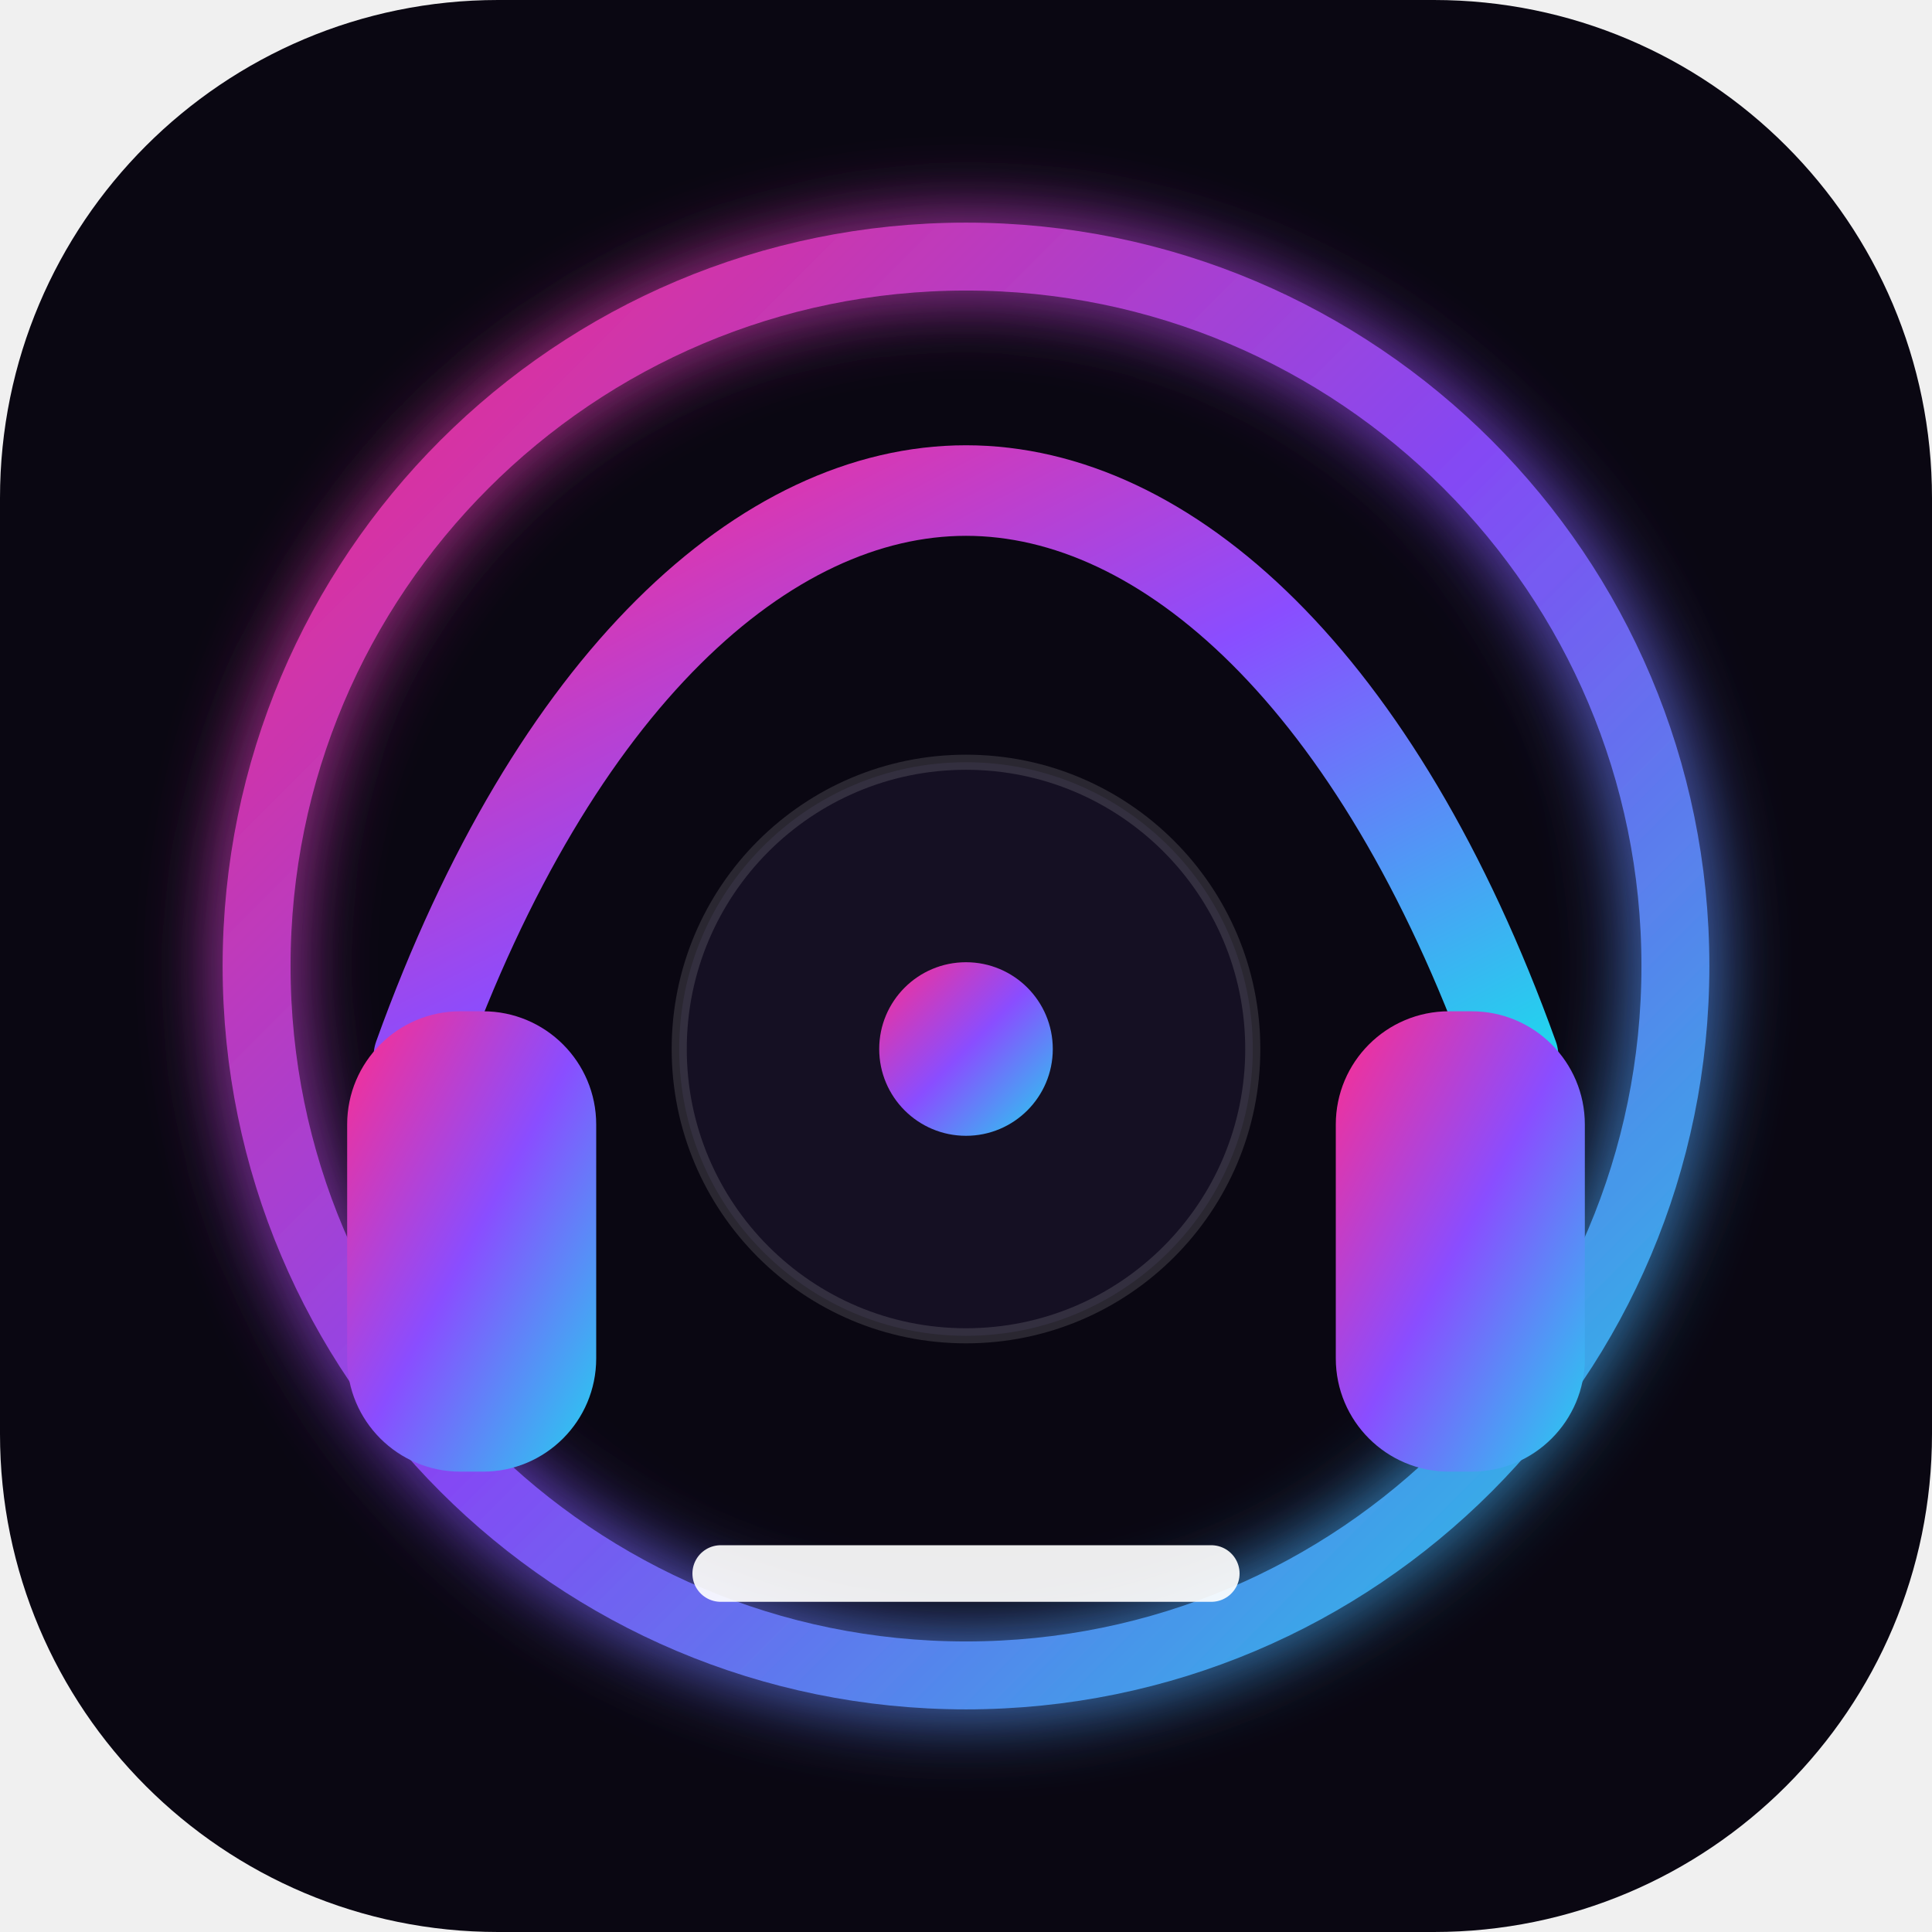
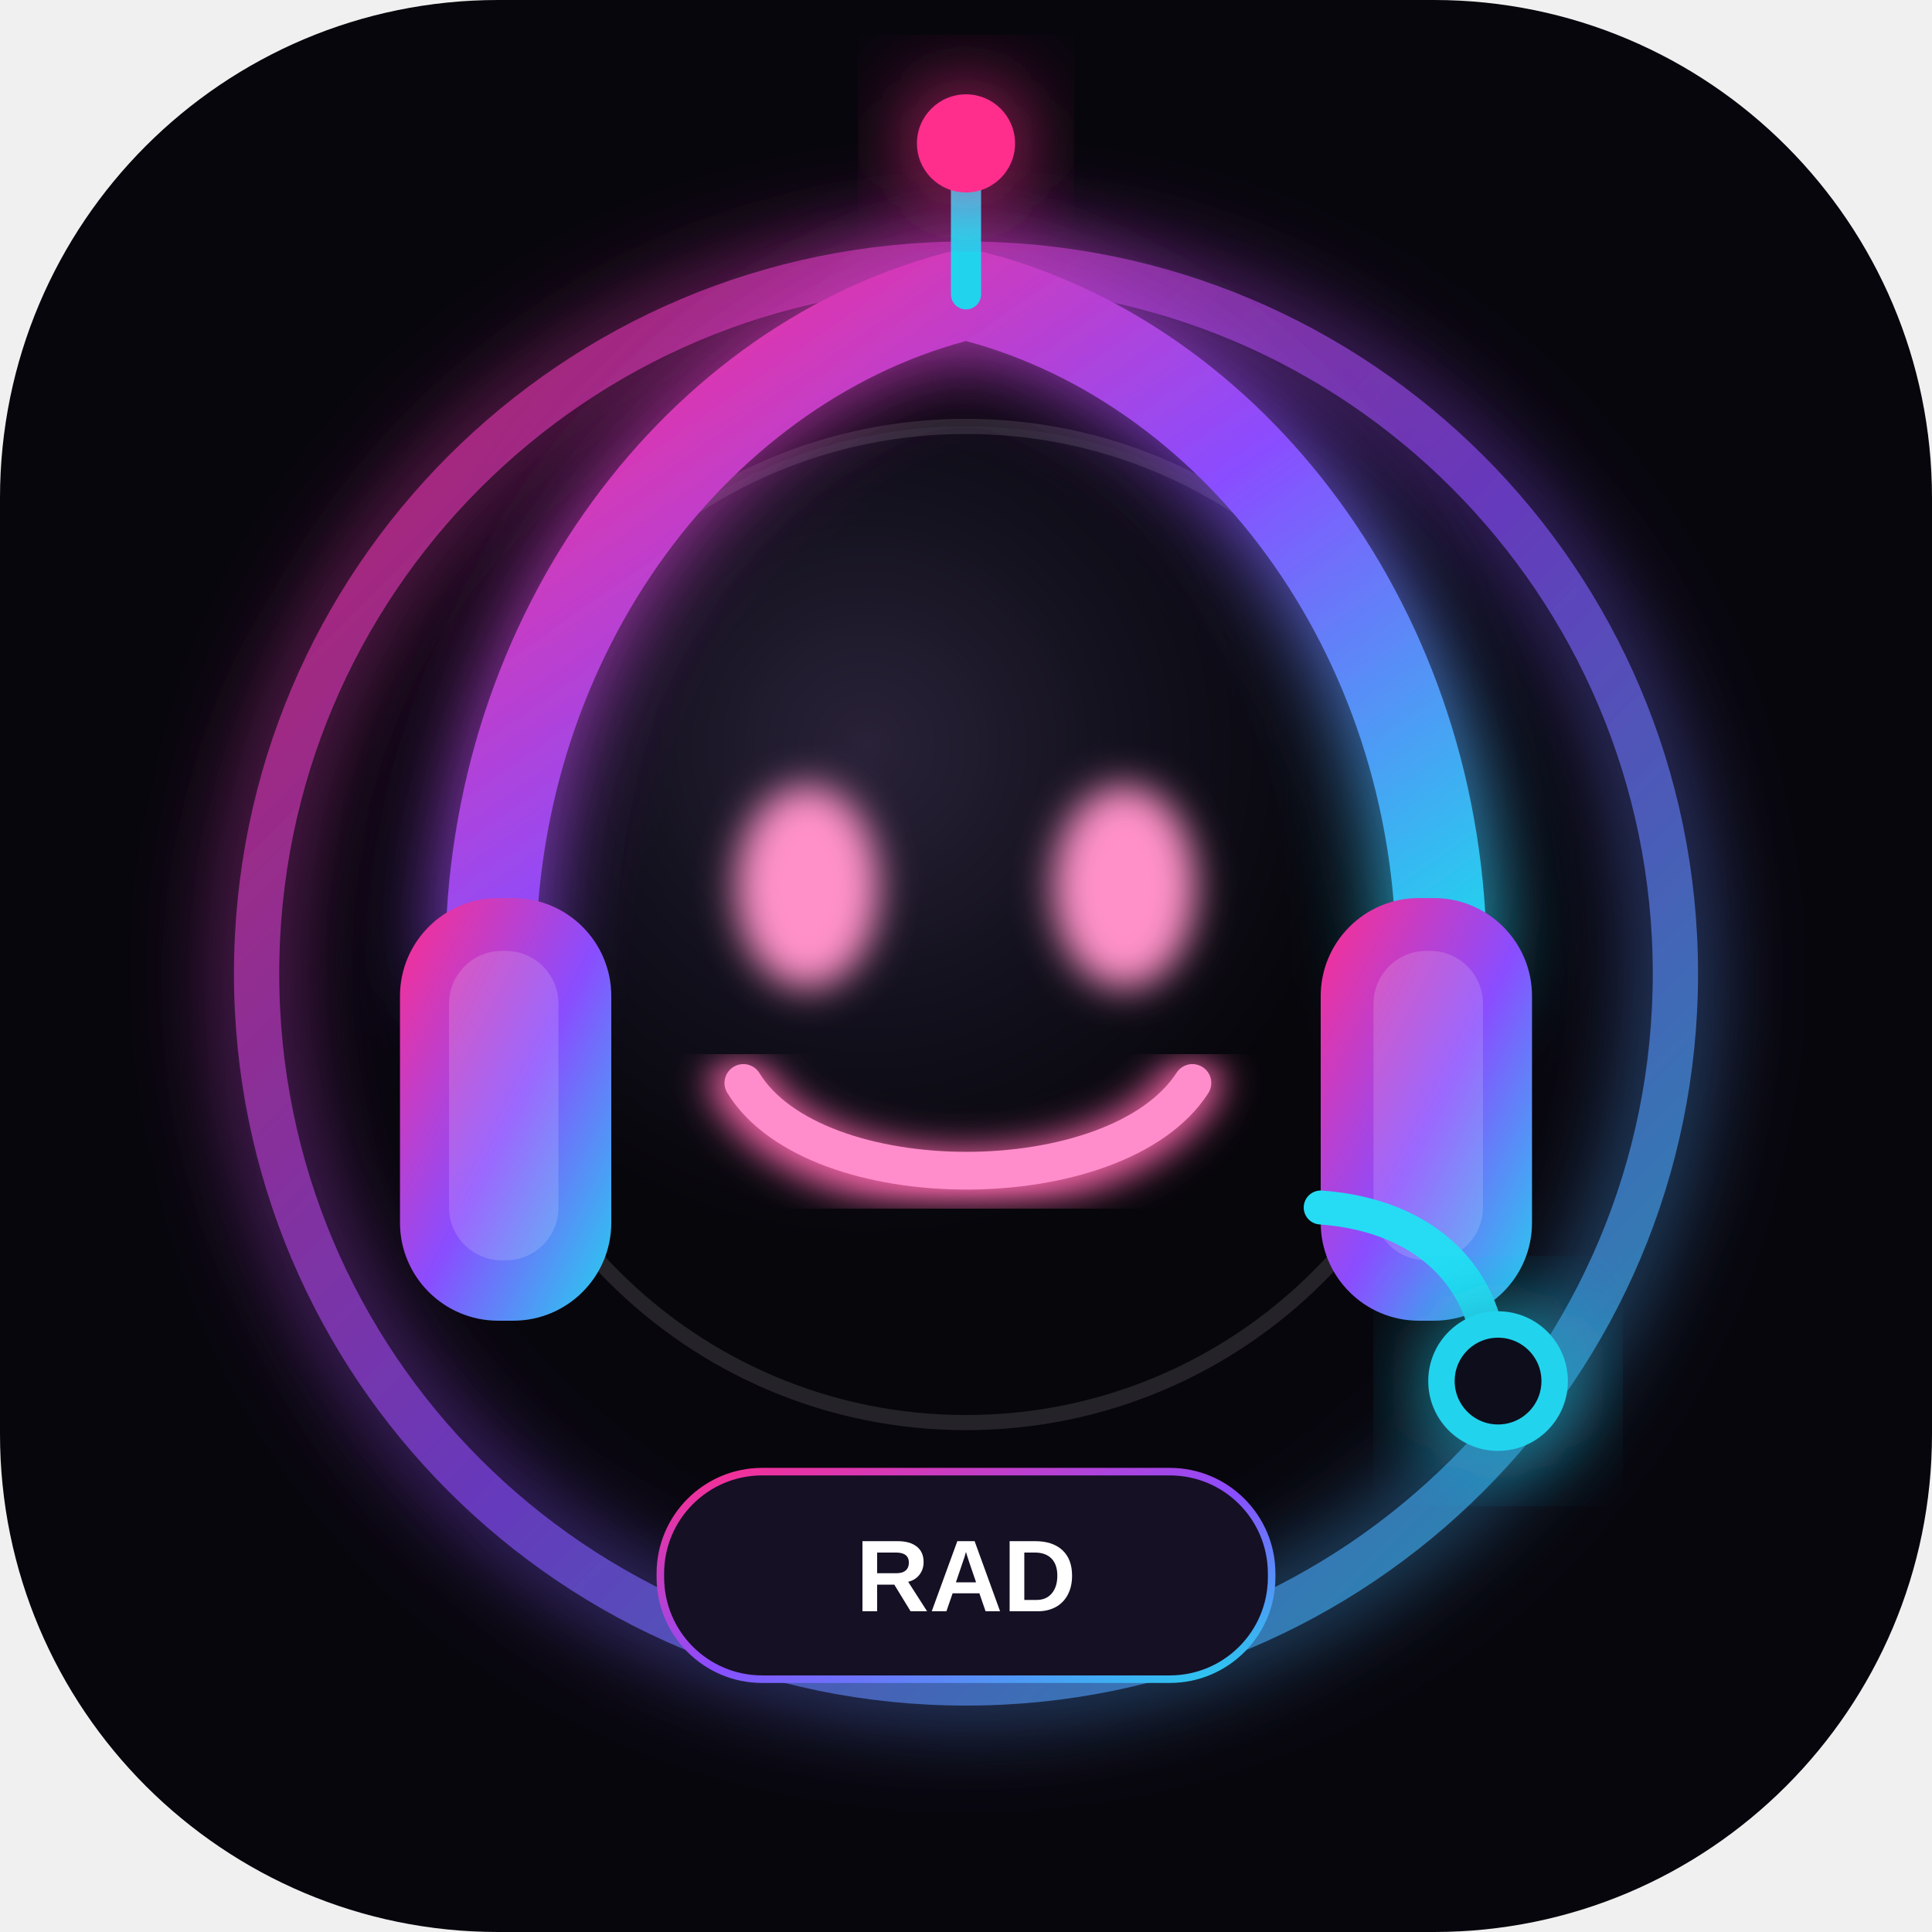
- <svg xmlns="http://www.w3.org/2000/svg" viewBox="0 0 512 512" role="img" aria-label="Rádio Amigos Digital">
+ <svg xmlns="http://www.w3.org/2000/svg" viewBox="0 0 512 512" role="img" aria-label="Mascote da Rádio Amigos Digital">
  <defs>
    <linearGradient id="g" x1="0" y1="0" x2="1" y2="1">
-       <stop offset="0" stop-color="#ff2d8d" />
-       <stop offset=".5" stop-color="#8a4dff" />
+       <stop stop-color="#ff2d8d" />
+       <stop offset=".52" stop-color="#8a4dff" />
      <stop offset="1" stop-color="#22d3ee" />
    </linearGradient>
-     <filter id="glow">
-       <feGaussianBlur stdDeviation="10" result="b" />
+     <radialGradient id="face" cx="40%" cy="32%">
+       <stop stop-color="#292238" />
+       <stop offset=".55" stop-color="#12101c" />
+       <stop offset="1" stop-color="#07060b" />
+     </radialGradient>
+     <filter id="glow" x="-60%" y="-60%" width="220%" height="220%">
+       <feGaussianBlur stdDeviation="12" result="b" />
      <feMerge>
        <feMergeNode in="b" />
        <feMergeNode in="SourceGraphic" />
      </feMerge>
    </filter>
+     <filter id="soft" x="-30%" y="-30%" width="160%" height="160%">
+       <feGaussianBlur stdDeviation="5" />
+     </filter>
  </defs>
-   <rect width="512" height="512" rx="132" fill="#0a0712" />
-   <circle cx="256" cy="256" r="188" fill="none" stroke="url(#g)" stroke-width="18" opacity=".95" filter="url(#glow)" />
-   <path d="M111 280c36-100 92-150 145-150s109 50 145 150" fill="none" stroke="url(#g)" stroke-width="24" stroke-linecap="round" />
-   <rect x="92" y="268" width="66" height="122" rx="30" fill="url(#g)" />
-   <rect x="354" y="268" width="66" height="122" rx="30" fill="url(#g)" />
-   <circle cx="256" cy="278" r="76" fill="#151023" stroke="#fff" stroke-opacity=".13" stroke-width="4" />
-   <circle cx="256" cy="278" r="23" fill="url(#g)" />
-   <path d="M191 417h130" stroke="#fff" stroke-width="15" stroke-linecap="round" opacity=".92" />
+   <rect width="512" height="512" rx="132" fill="#08060d" />
+   <circle cx="256" cy="258" r="188" fill="none" stroke="url(#g)" stroke-width="12" opacity=".72" filter="url(#glow)" />
+   <circle cx="256" cy="245" r="132" fill="url(#face)" stroke="#fff" stroke-opacity=".12" stroke-width="4" />
+   <ellipse cx="214" cy="235" rx="19" ry="27" fill="#ff91c8" filter="url(#soft)" />
+   <ellipse cx="298" cy="235" rx="19" ry="27" fill="#ff91c8" filter="url(#soft)" />
+   <path d="M196 287c19 34 99 34 120 0" fill="none" stroke="#ff67ae" stroke-width="15" stroke-linecap="round" filter="url(#soft)" />
+   <path d="M197 287c19 31 99 31 119 0" fill="none" stroke="#ff8dcb" stroke-width="10" stroke-linecap="round" />
+   <path d="M130 255c0-88 56-160 126-177 70 17 126 89 126 177" fill="none" stroke="url(#g)" stroke-width="24" stroke-linecap="round" filter="url(#glow)" />
+   <rect x="106" y="238" width="56" height="112" rx="26" fill="url(#g)" />
+   <rect x="350" y="238" width="56" height="112" rx="26" fill="url(#g)" />
+   <rect x="119" y="252" width="29" height="82" rx="14" fill="#f8f7fb" opacity=".16" />
+   <rect x="364" y="252" width="29" height="82" rx="14" fill="#f8f7fb" opacity=".16" />
+   <path d="M350 320c28 2 45 19 45 43" fill="none" stroke="#25dcf4" stroke-width="9" stroke-linecap="round" />
+   <circle cx="397" cy="366" r="15" fill="#10101a" stroke="#22d3ee" stroke-width="7" filter="url(#glow)" />
+   <path d="M256 78V48" stroke="#22d3ee" stroke-width="8" stroke-linecap="round" />
+   <circle cx="256" cy="38" r="13" fill="#ff2d8d" filter="url(#glow)" />
+   <g transform="translate(175,390)">
+     <rect width="162" height="55" rx="27" fill="#151024" stroke="url(#g)" stroke-width="2" />
+     <text x="81" y="37" text-anchor="middle" font-family="Arial,sans-serif" font-size="27" font-weight="900" fill="#fff">RAD</text>
+   </g>
</svg>
